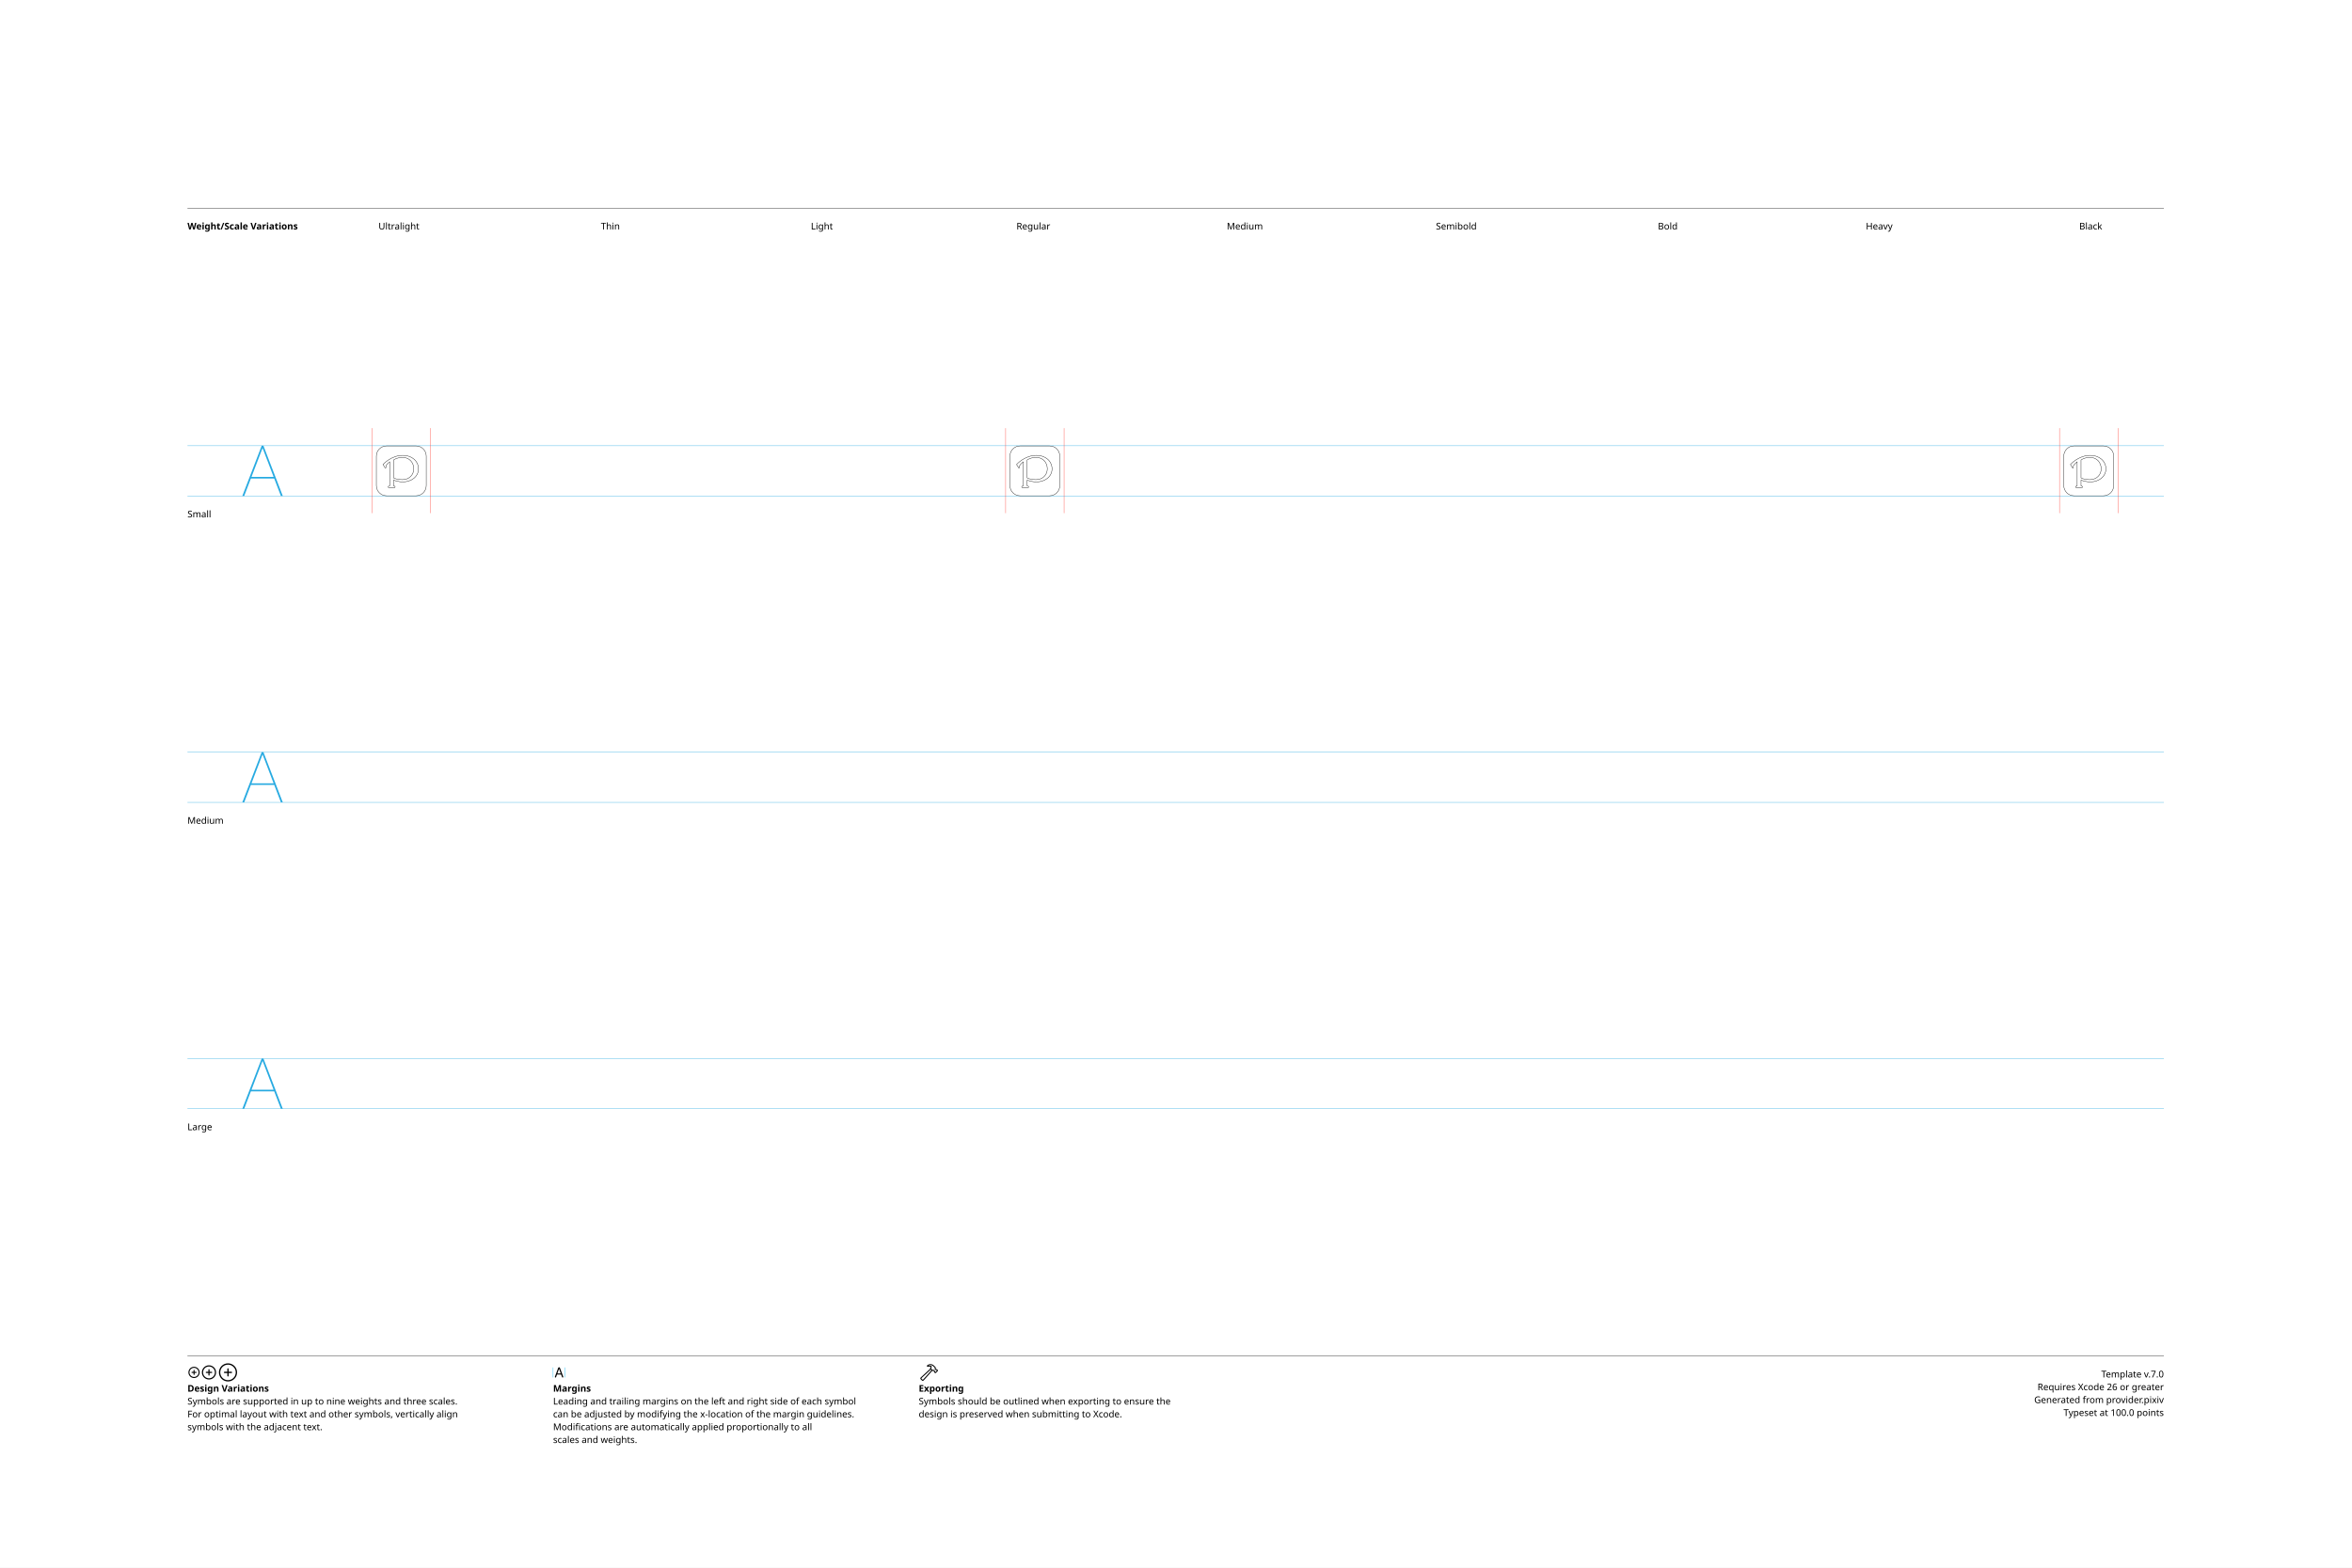
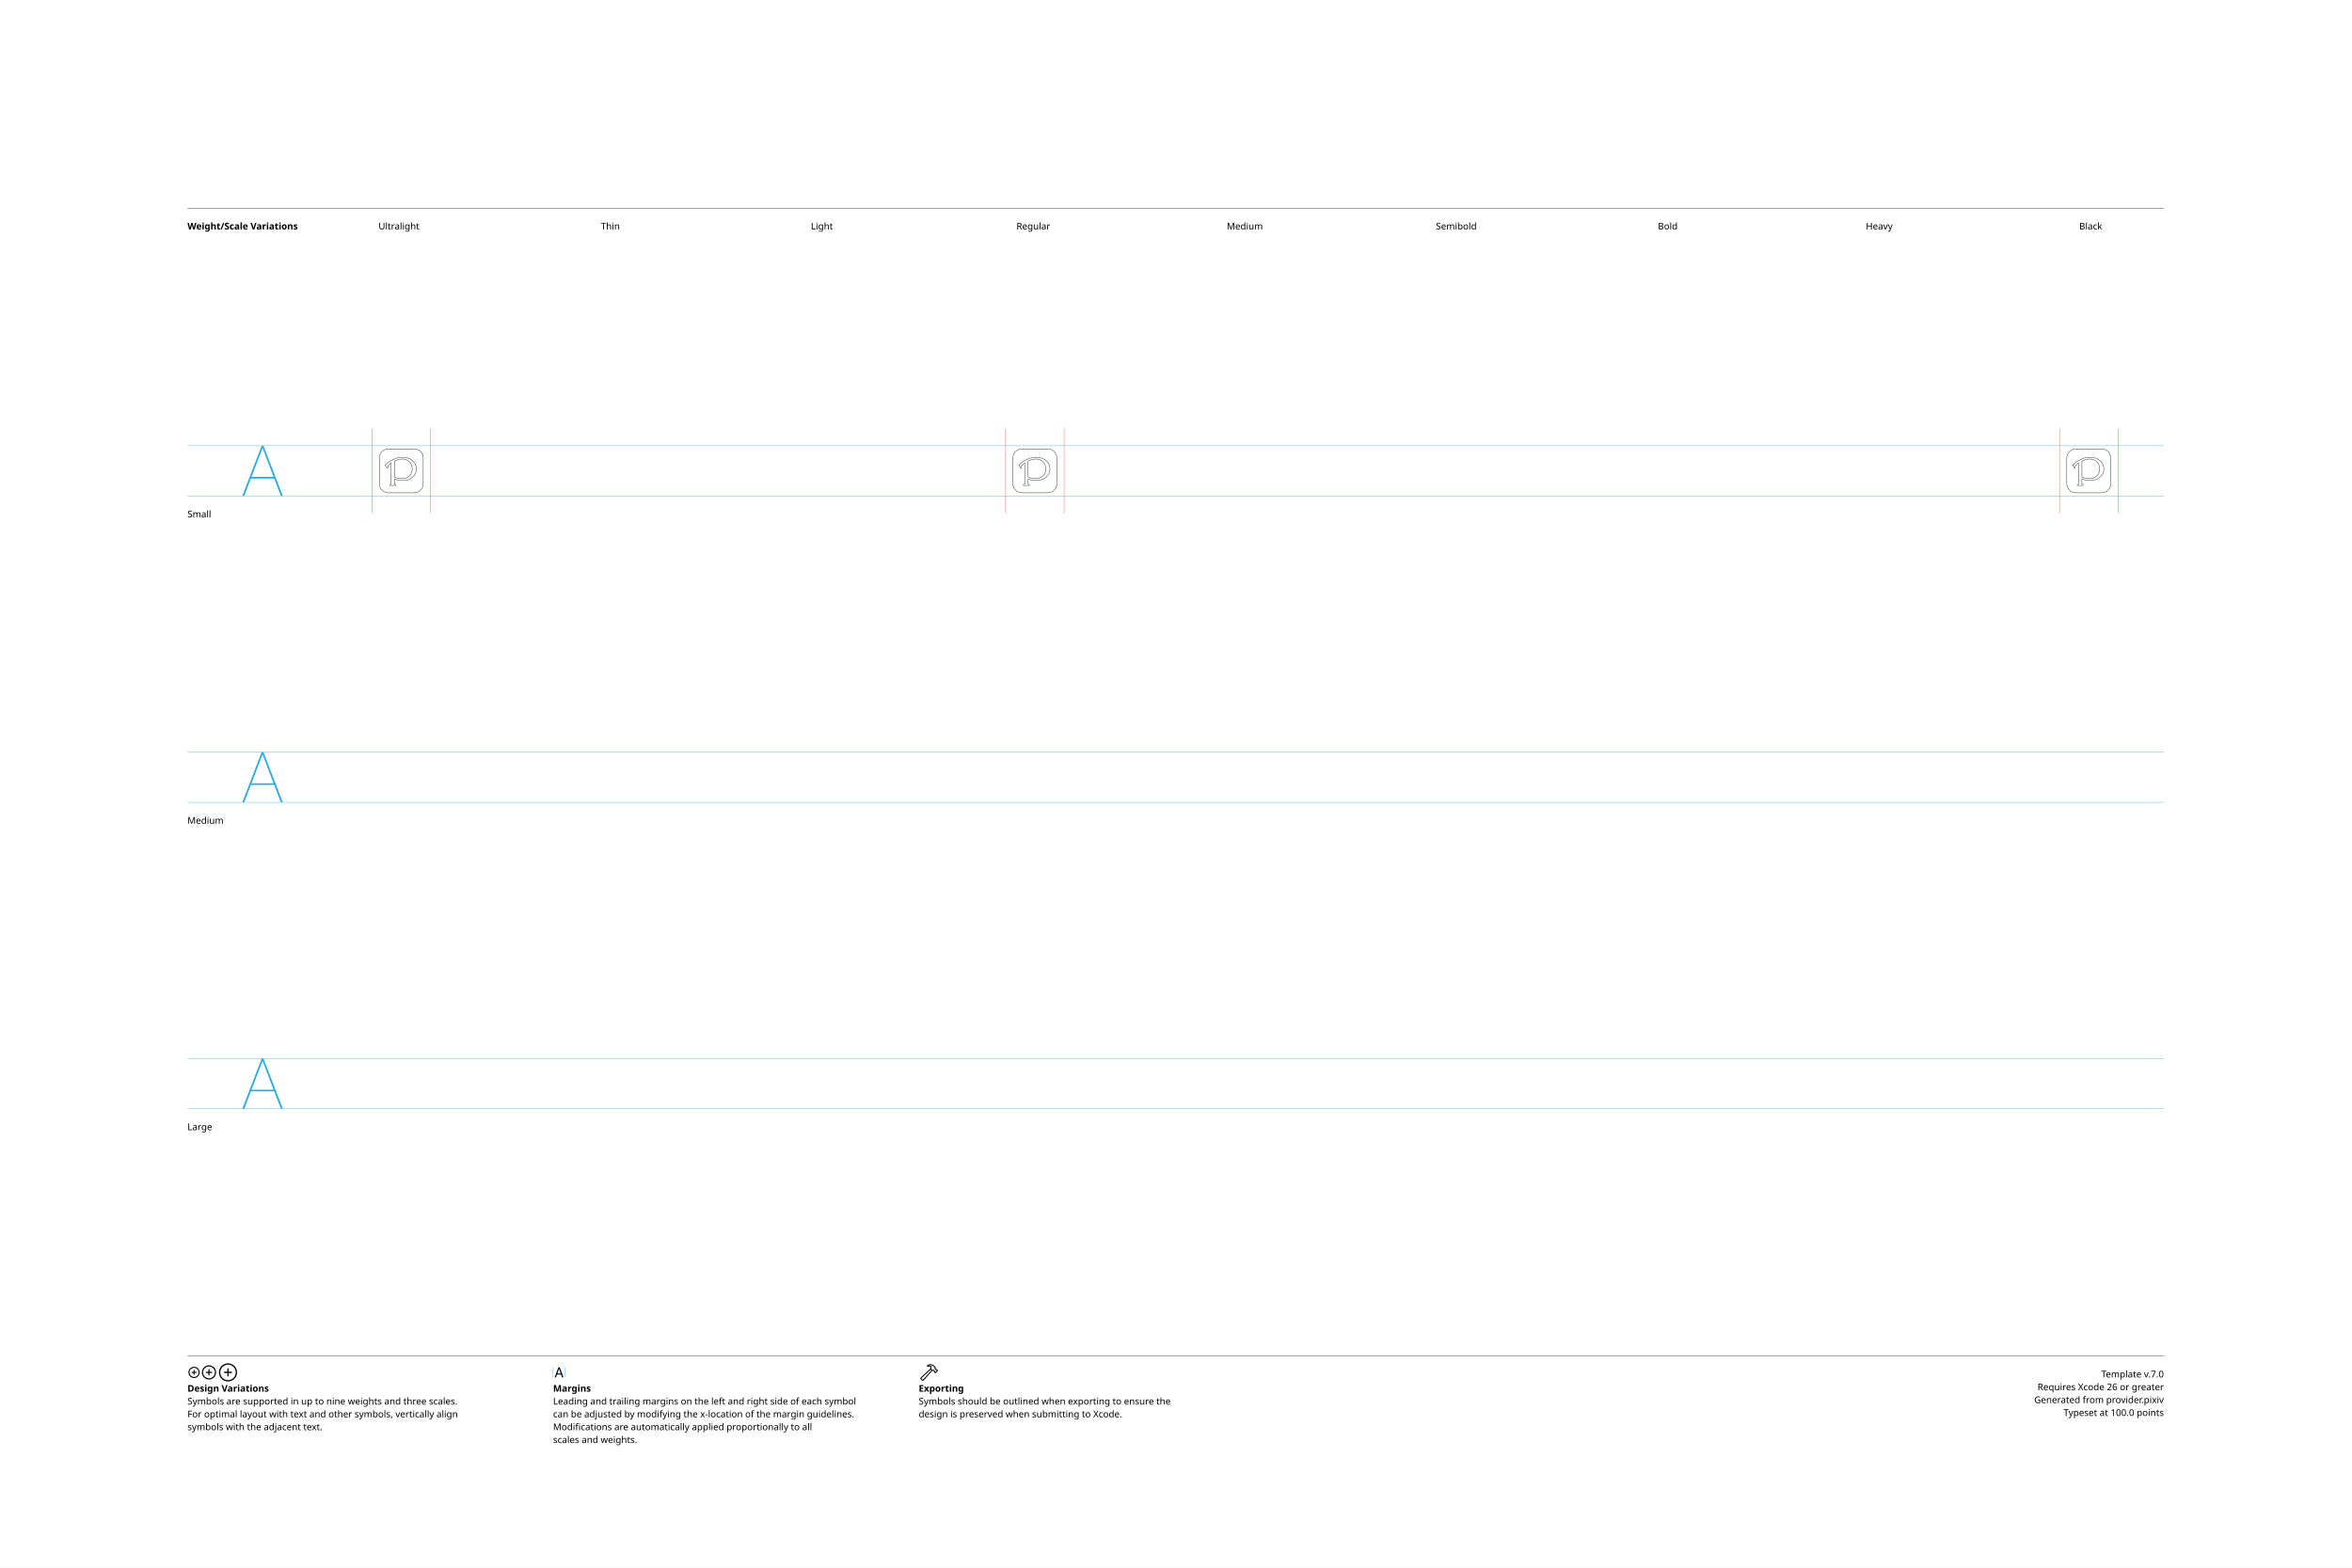
<svg xmlns="http://www.w3.org/2000/svg" version="1.1" viewBox="0 0 3300 2200">
  <style>.defaults {-sfsymbols-variable-value-mode:color;-sfsymbols-draw-reverses-motion-groups:false}

.monochrome-0 {-sfsymbols-motion-group:0}

.multicolor-0:tintColor {-sfsymbols-motion-group:0}

.hierarchical-0:primary {-sfsymbols-motion-group:0}

.SFSymbolsPreviewWireframe {fill:none;opacity:1.0;stroke:black;stroke-width:0.5}
</style>
  <g id="Notes">
    <rect height="2200" id="artboard" style="fill:white;opacity:1" width="3300" x="0" y="0" />
    <line style="fill:none;stroke:black;opacity:1;stroke-width:0.5;" x1="263" x2="3036" y1="292" y2="292" />
    <text style="stroke:none;fill:black;font-family:sans-serif;font-size:13;font-weight:bold;" transform="matrix(1 0 0 1 263 322)">Weight/Scale Variations</text>
    <text style="stroke:none;fill:black;font-family:sans-serif;font-size:13;text-anchor:middle;" transform="matrix(1 0 0 1 559.711 322)">Ultralight</text>
    <text style="stroke:none;fill:black;font-family:sans-serif;font-size:13;text-anchor:middle;" transform="matrix(1 0 0 1 856.422 322)">Thin</text>
    <text style="stroke:none;fill:black;font-family:sans-serif;font-size:13;text-anchor:middle;" transform="matrix(1 0 0 1 1153.13 322)">Light</text>
    <text style="stroke:none;fill:black;font-family:sans-serif;font-size:13;text-anchor:middle;" transform="matrix(1 0 0 1 1449.84 322)">Regular</text>
    <text style="stroke:none;fill:black;font-family:sans-serif;font-size:13;text-anchor:middle;" transform="matrix(1 0 0 1 1746.56 322)">Medium</text>
    <text style="stroke:none;fill:black;font-family:sans-serif;font-size:13;text-anchor:middle;" transform="matrix(1 0 0 1 2043.27 322)">Semibold</text>
    <text style="stroke:none;fill:black;font-family:sans-serif;font-size:13;text-anchor:middle;" transform="matrix(1 0 0 1 2339.98 322)">Bold</text>
    <text style="stroke:none;fill:black;font-family:sans-serif;font-size:13;text-anchor:middle;" transform="matrix(1 0 0 1 2636.69 322)">Heavy</text>
    <text style="stroke:none;fill:black;font-family:sans-serif;font-size:13;text-anchor:middle;" transform="matrix(1 0 0 1 2933.4 322)">Black</text>
    <line style="fill:none;stroke:black;opacity:1;stroke-width:0.5;" x1="263" x2="3036" y1="1903" y2="1903" />
    <g transform="matrix(0.2 0 0 0.2 263 1933)">
      <path d="m46.24 4.15c21.777 0 39.453-17.627 39.453-39.404s-17.676-39.404-39.453-39.404c-21.729 0-39.404 17.627-39.404 39.404s17.676 39.404 39.404 39.404Zm0-7.422c-17.676 0-31.934-14.307-31.934-31.982s14.258-31.982 31.934-31.982 31.982 14.307 31.982 31.982-14.307 31.982-31.982 31.982Zm3.613-17.773v-28.467c0-2.246-1.465-3.76-3.711-3.76-2.148 0-3.613 1.514-3.613 3.76v28.467c0 2.197 1.465 3.711 3.613 3.711 2.246 0 3.711-1.514 3.711-3.711Zm-17.822-10.596h28.418c2.197 0 3.711-1.465 3.711-3.613 0-2.197-1.514-3.711-3.711-3.711h-28.418c-2.246 0-3.76 1.514-3.76 3.711 0 2.148 1.514 3.613 3.76 3.613Z" />
    </g>
    <g transform="matrix(0.2 0 0 0.2 281.506 1933)">
      <path d="m58.545 14.551c27.49 0 49.805-22.314 49.805-49.805s-22.314-49.805-49.805-49.805-49.805 22.314-49.805 49.805 22.314 49.805 49.805 49.805Zm0-8.301c-22.949 0-41.504-18.555-41.504-41.504s18.555-41.504 41.504-41.504 41.504 18.555 41.504 41.504-18.555 41.504-41.504 41.504Zm4.053-23.096v-36.914c0-2.49-1.709-4.199-4.15-4.199-2.393 0-4.053 1.709-4.053 4.199v36.914c0 2.441 1.66 4.15 4.053 4.15 2.441 0 4.15-1.66 4.15-4.15Zm-22.559-14.404h36.963c2.441 0 4.15-1.611 4.15-4.004 0-2.441-1.709-4.15-4.15-4.15h-36.963c-2.49 0-4.15 1.709-4.15 4.15 0 2.393 1.66 4.004 4.15 4.004Z" />
    </g>
    <g transform="matrix(0.2 0 0 0.2 304.924 1933)">
      <path d="m74.853 28.32c35.107 0 63.623-28.467 63.623-63.574s-28.516-63.623-63.623-63.623-63.574 28.516-63.574 63.623 28.467 63.574 63.574 63.574Zm0-9.082c-30.127 0-54.492-24.365-54.492-54.492s24.365-54.492 54.492-54.492 54.492 24.365 54.492 54.492-24.365 54.492-54.492 54.492Zm4.443-30.322v-48.486c0-2.734-1.855-4.639-4.541-4.639-2.588 0-4.443 1.904-4.443 4.639v48.486c0 2.686 1.855 4.59 4.443 4.59 2.686 0 4.541-1.855 4.541-4.59Zm-28.711-19.775h48.486c2.686 0 4.59-1.807 4.59-4.395 0-2.734-1.855-4.59-4.59-4.59h-48.486c-2.734 0-4.59 1.855-4.59 4.59 0 2.588 1.855 4.395 4.59 4.395Z" />
    </g>
    <text style="stroke:none;fill:black;font-family:sans-serif;font-size:13;font-weight:bold;" transform="matrix(1 0 0 1 263 1953)">Design Variations</text>
    <text style="stroke:none;fill:black;font-family:sans-serif;font-size:13;" transform="matrix(1 0 0 1 263 1971)">Symbols are supported in up to nine weights and three scales.</text>
    <text style="stroke:none;fill:black;font-family:sans-serif;font-size:13;" transform="matrix(1 0 0 1 263 1989)">For optimal layout with text and other symbols, vertically align</text>
    <text style="stroke:none;fill:black;font-family:sans-serif;font-size:13;" transform="matrix(1 0 0 1 263 2007)">symbols with the adjacent text.</text>
    <line style="fill:none;stroke:#00AEEF;stroke-width:0.5;opacity:1.0;" x1="776" x2="776" y1="1919" y2="1933" />
    <g transform="matrix(0.2 0 0 0.2 776 1933)">
      <path d="m16.553 0.781c2.588 0 3.857-0.977 4.785-3.711l20.557-57.52h0.244l20.605 57.52c0.928 2.734 2.197 3.711 4.736 3.711 2.588 0 4.248-1.562 4.248-4.004 0-0.83-0.146-1.611-0.537-2.637l-22.9-60.986c-1.123-2.979-3.125-4.492-6.25-4.492-3.027 0-5.078 1.465-6.152 4.443l-22.9 61.084c-0.391 1.025-0.537 1.807-0.537 2.637 0 2.441 1.562 3.955 4.102 3.955Zm10.205-20.947h30.664c2.002 0 3.662-1.66 3.662-3.662 0-2.051-1.66-3.662-3.662-3.662h-30.664c-2.002 0-3.662 1.611-3.662 3.662 0 2.002 1.66 3.662 3.662 3.662Z" />
    </g>
    <line style="fill:none;stroke:#00AEEF;stroke-width:0.5;opacity:1.0;" x1="792.836" x2="792.836" y1="1919" y2="1933" />
    <text style="stroke:none;fill:black;font-family:sans-serif;font-size:13;font-weight:bold;" transform="matrix(1 0 0 1 776 1953)">Margins</text>
    <text style="stroke:none;fill:black;font-family:sans-serif;font-size:13;" transform="matrix(1 0 0 1 776 1971)">Leading and trailing margins on the left and right side of each symbol</text>
    <text style="stroke:none;fill:black;font-family:sans-serif;font-size:13;" transform="matrix(1 0 0 1 776 1989)">can be adjusted by modifying the x-location of the margin guidelines.</text>
    <text style="stroke:none;fill:black;font-family:sans-serif;font-size:13;" transform="matrix(1 0 0 1 776 2007)">Modifications are automatically applied proportionally to all</text>
    <text style="stroke:none;fill:black;font-family:sans-serif;font-size:13;" transform="matrix(1 0 0 1 776 2025)">scales and weights.</text>
    <g transform="matrix(0.2 0 0 0.2 1289 1933)">
      <path d="m14.209 13.135 7.861 7.861c4.297 4.395 9.326 4.102 13.867-1.025l60.693-68.213-4.883-4.883-60.254 67.676c-1.807 1.953-3.467 2.441-5.811 0.098l-5.176-5.127c-2.295-2.295-1.807-3.955 0.195-5.811l67.481-62.158-4.883-4.834-68.066 62.598c-4.98 4.59-5.322 9.473-1.025 13.818Zm44.873-97.461c-2.051 2.002-2.246 4.883-1.074 6.787 1.123 1.807 3.467 3.027 6.592 2.246 5.859-1.66 12.598-2.393 18.896 0.928l-2.686 7.129c-1.611 4.004-0.732 6.885 1.709 9.424l10.254 10.303c2.344 2.393 4.541 2.441 7.08 1.953l4.443-0.732 2.588 2.539-0.195 2.246c-0.098 2.295 0.537 4.297 2.783 6.494l3.369 3.32c2.295 2.295 5.518 2.49 7.812 0.195l12.988-13.037c2.295-2.344 2.148-5.371-0.195-7.666l-3.418-3.418c-2.197-2.197-4.053-3.027-6.348-2.881l-2.344 0.244-2.441-2.441 1.025-4.688c0.635-2.734-0.244-4.98-2.881-7.617l-11.279-11.182c-12.94-12.842-35.596-11.035-46.68-0.146Zm7.08 2.051c8.789-6.396 25.977-5.664 33.691 1.953l12.305 12.207c1.025 1.025 1.221 1.807 0.928 3.32l-1.465 6.641 6.738 6.689 4.395-0.244c1.123-0.049 1.514 0.049 2.344 0.879l2.539 2.49-10.84 10.84-2.49-2.49c-0.83-0.879-0.977-1.221-0.928-2.393l0.293-4.346-6.689-6.738-6.836 1.172c-1.416 0.293-2.051 0.195-3.174-0.879l-8.936-8.887c-1.074-1.025-1.172-1.709-0.488-3.369l4.59-11.475c-6.104-6.348-17.041-7.52-25.586-4.59-0.684 0.244-0.928-0.391-0.391-0.781Z" />
    </g>
    <text style="stroke:none;fill:black;font-family:sans-serif;font-size:13;font-weight:bold;" transform="matrix(1 0 0 1 1289 1953)">Exporting</text>
    <text style="stroke:none;fill:black;font-family:sans-serif;font-size:13;" transform="matrix(1 0 0 1 1289 1971)">Symbols should be outlined when exporting to ensure the</text>
    <text style="stroke:none;fill:black;font-family:sans-serif;font-size:13;" transform="matrix(1 0 0 1 1289 1989)">design is preserved when submitting to Xcode.</text>
    <text id="template-version" style="stroke:none;fill:black;font-family:sans-serif;font-size:13;text-anchor:end;" transform="matrix(1 0 0 1 3036 1933)">Template v.7.0</text>
    <text style="stroke:none;fill:black;font-family:sans-serif;font-size:13;text-anchor:end;" transform="matrix(1 0 0 1 3036 1951)">Requires Xcode 26 or greater</text>
    <text id="descriptive-name" style="stroke:none;fill:black;font-family:sans-serif;font-size:13;text-anchor:end;" transform="matrix(1 0 0 1 3036 1969)">Generated from provider.pixiv</text>
    <text style="stroke:none;fill:black;font-family:sans-serif;font-size:13;text-anchor:end;" transform="matrix(1 0 0 1 3036 1987)">Typeset at 100.0 points</text>
    <text style="stroke:none;fill:black;font-family:sans-serif;font-size:13;" transform="matrix(1 0 0 1 263 726)">Small</text>
    <text style="stroke:none;fill:black;font-family:sans-serif;font-size:13;" transform="matrix(1 0 0 1 263 1156)">Medium</text>
    <text style="stroke:none;fill:black;font-family:sans-serif;font-size:13;" transform="matrix(1 0 0 1 263 1586)">Large</text>
  </g>
  <g id="Guides">
    <g id="H-reference" style="fill:#27AAE1;stroke:none;" transform="matrix(1 0 0 1 339 696)">
      <path d="M0.994 0L3.638 0L29.328-67.132L30.03-67.132L30.03-70.459L28.123-70.459ZM11.688-24.48L46.981-24.48L46.231-26.729L12.438-26.729ZM55.12 0L57.764 0L30.638-70.459L29.433-70.459L29.433-67.132Z" />
    </g>
    <line id="Baseline-S" style="fill:none;stroke:#27AAE1;opacity:1;stroke-width:0.5;" x1="263" x2="3036" y1="696" y2="696" />
    <line id="Capline-S" style="fill:none;stroke:#27AAE1;opacity:1;stroke-width:0.5;" x1="263" x2="3036" y1="625.541" y2="625.541" />
    <g id="H-reference" style="fill:#27AAE1;stroke:none;" transform="matrix(1 0 0 1 339 1126)">
      <path d="M0.994 0L3.638 0L29.328-67.132L30.03-67.132L30.03-70.459L28.123-70.459ZM11.688-24.48L46.981-24.48L46.231-26.729L12.438-26.729ZM55.12 0L57.764 0L30.638-70.459L29.433-70.459L29.433-67.132Z" />
    </g>
    <line id="Baseline-M" style="fill:none;stroke:#27AAE1;opacity:1;stroke-width:0.5;" x1="263" x2="3036" y1="1126" y2="1126" />
    <line id="Capline-M" style="fill:none;stroke:#27AAE1;opacity:1;stroke-width:0.5;" x1="263" x2="3036" y1="1055.54" y2="1055.54" />
    <g id="H-reference" style="fill:#27AAE1;stroke:none;" transform="matrix(1 0 0 1 339 1556)">
      <path d="M0.994 0L3.638 0L29.328-67.132L30.03-67.132L30.03-70.459L28.123-70.459ZM11.688-24.48L46.981-24.48L46.231-26.729L12.438-26.729ZM55.12 0L57.764 0L30.638-70.459L29.433-70.459L29.433-67.132Z" />
    </g>
    <line id="Baseline-L" style="fill:none;stroke:#27AAE1;opacity:1;stroke-width:0.5;" x1="263" x2="3036" y1="1556" y2="1556" />
    <line id="Capline-L" style="fill:none;stroke:#27AAE1;opacity:1;stroke-width:0.5;" x1="263" x2="3036" y1="1485.54" y2="1485.54" />
    <line id="left-margin-Ultralight-S" style="fill:none;stroke:#FF3B30;stroke-width:0.5;opacity:1.0;" x1="522.047" x2="522.047" y1="600.785" y2="720.121" />
    <line id="right-margin-Ultralight-S" style="fill:none;stroke:#FF3B30;stroke-width:0.5;opacity:1.0;" x1="604.047" x2="604.047" y1="600.785" y2="720.121" />
    <line id="left-margin-Regular-S" style="fill:none;stroke:#FF3B30;stroke-width:0.5;opacity:1.0;" x1="1410.980" x2="1410.980" y1="600.785" y2="720.121" />
    <line id="right-margin-Regular-S" style="fill:none;stroke:#FF3B30;stroke-width:0.5;opacity:1.0;" x1="1492.980" x2="1492.980" y1="600.785" y2="720.121" />
    <line id="left-margin-Black-S" style="fill:none;stroke:#FF3B30;stroke-width:0.5;opacity:1.0;" x1="2889.630" x2="2889.630" y1="600.785" y2="720.121" />
    <line id="right-margin-Black-S" style="fill:none;stroke:#FF3B30;stroke-width:0.5;opacity:1.0;" x1="2971.630" x2="2971.630" y1="600.785" y2="720.121" />
  </g>
  <g id="Symbols">
    <g id="Ultralight-S" transform="matrix(1 0 0 1 522.047 696)">
-       <path class="monochrome-0 multicolor-0:tintColor hierarchical-0:primary SFSymbolsPreviewWireframe" d="M 20.394 -70.23 A 14.362 14.362 0 0 0 6 -55.836 v 41.212 A 14.362 14.362 0 0 0 20.394 -0.23 h 41.212 A 14.362 14.362 0 0 0 76 -14.623 V -55.836 A 14.362 14.362 0 0 0 61.606 -70.23 zm 22.779 13.262 c 6.361 0 11.836 1.972 15.747 5.387 a 17.844 17.844 0 0 1 6.172 13.592 c 0.015 5.407 -2.567 10.138 -6.583 13.309 -4.01 3.185 -9.406 4.95 -15.336 4.95 -6.749 0 -13.008 -2.456 -13.008 -2.456 v 7.928 c 1.158 0.338 3.057 1.065 1.852 2.272 H 22.887 c -1.196 -1.196 0.554 -1.896 1.878 -2.272 V -47.87 c -3.071 2.362 -4.646 4.404 -5.448 5.924 0.933 2.975 -0.828 2.826 -0.828 2.826 l -3.179 -5.046 s 11.282 -12.804 27.863 -12.804 zm -0.554 2.832 c -4.15 -0.009 -9.287 1.38 -12.454 3.628 v 25.218 c 2.882 1.42 7.245 2.427 12.425 2.427 h 0.029 c 4.655 0 8.692 -1.73 11.463 -4.471 2.777 -2.765 4.334 -6.367 4.352 -10.742 -0.015 -4.492 -1.47 -8.353 -4.142 -11.258 -2.678 -2.893 -6.633 -4.798 -11.672 -4.801 Z" />
+       <path class="monochrome-0 multicolor-0:tintColor hierarchical-0:primary SFSymbolsPreviewWireframe" d="M 22.866 -66.029 A 12.638 12.638 0 0 0 10.2 -53.363 v 36.267 A 12.638 12.638 0 0 0 22.866 -4.429 h 36.267 A 12.638 12.638 0 0 0 71.8 -17.096 V -53.363 A 12.638 12.638 0 0 0 59.133 -66.029 z m 20.046 11.671 c 5.598 0 10.415 1.735 13.857 4.741 a 15.703 15.703 0 0 1 5.431 11.961 c 0.013 4.759 -2.259 8.922 -5.793 11.712 -3.529 2.803 -8.277 4.356 -13.495 4.356 -5.939 0 -11.447 -2.161 -11.447 -2.161 v 6.976 c 1.019 0.298 2.69 0.937 1.63 1.999 H 25.061 c -1.052 -1.052 0.488 -1.668 1.653 -1.999 V -46.353 c -2.703 2.079 -4.089 3.876 -4.795 5.213 0.821 2.618 -0.729 2.487 -0.729 2.487 l -2.798 -4.44 s 9.928 -11.268 24.519 -11.268 z m -0.488 2.492 c -3.652 -0.008 -8.172 1.214 -10.96 3.193 v 22.191 c 2.536 1.25 6.376 2.135 10.934 2.135 h 0.026 c 4.096 0 7.649 -1.522 10.087 -3.935 2.443 -2.433 3.814 -5.603 3.829 -9.453 -0.013 -3.953 -1.294 -7.351 -3.645 -9.907 -2.356 -2.546 -5.837 -4.222 -10.272 -4.225 Z" />
    </g>
    <g id="Regular-S" transform="matrix(1 0 0 1 1410.98 696)">
-       <path class="monochrome-0 multicolor-0:tintColor hierarchical-0:primary SFSymbolsPreviewWireframe" d="M 20.394 -70.23 A 14.362 14.362 0 0 0 6 -55.836 v 41.212 A 14.362 14.362 0 0 0 20.394 -0.23 h 41.212 A 14.362 14.362 0 0 0 76 -14.623 V -55.836 A 14.362 14.362 0 0 0 61.606 -70.23 zm 22.779 13.262 c 6.361 0 11.836 1.972 15.747 5.387 a 17.844 17.844 0 0 1 6.172 13.592 c 0.015 5.407 -2.567 10.138 -6.583 13.309 -4.01 3.185 -9.406 4.95 -15.336 4.95 -6.749 0 -13.008 -2.456 -13.008 -2.456 v 7.928 c 1.158 0.338 3.057 1.065 1.852 2.272 H 22.887 c -1.196 -1.196 0.554 -1.896 1.878 -2.272 V -47.87 c -3.071 2.362 -4.646 4.404 -5.448 5.924 0.933 2.975 -0.828 2.826 -0.828 2.826 l -3.179 -5.046 s 11.282 -12.804 27.863 -12.804 zm -0.554 2.832 c -4.15 -0.009 -9.287 1.38 -12.454 3.628 v 25.218 c 2.882 1.42 7.245 2.427 12.425 2.427 h 0.029 c 4.655 0 8.692 -1.73 11.463 -4.471 2.777 -2.765 4.334 -6.367 4.352 -10.742 -0.015 -4.492 -1.47 -8.353 -4.142 -11.258 -2.678 -2.893 -6.633 -4.798 -11.672 -4.801 Z" />
+       <path class="monochrome-0 multicolor-0:tintColor hierarchical-0:primary SFSymbolsPreviewWireframe" d="M 22.866 -66.029 A 12.638 12.638 0 0 0 10.2 -53.363 v 36.267 A 12.638 12.638 0 0 0 22.866 -4.429 h 36.267 A 12.638 12.638 0 0 0 71.8 -17.096 V -53.363 A 12.638 12.638 0 0 0 59.133 -66.029 z m 20.046 11.671 c 5.598 0 10.415 1.735 13.857 4.741 a 15.703 15.703 0 0 1 5.431 11.961 c 0.013 4.759 -2.259 8.922 -5.793 11.712 -3.529 2.803 -8.277 4.356 -13.495 4.356 -5.939 0 -11.447 -2.161 -11.447 -2.161 v 6.976 c 1.019 0.298 2.69 0.937 1.63 1.999 H 25.061 c -1.052 -1.052 0.488 -1.668 1.653 -1.999 V -46.353 c -2.703 2.079 -4.089 3.876 -4.795 5.213 0.821 2.618 -0.729 2.487 -0.729 2.487 l -2.798 -4.44 s 9.928 -11.268 24.519 -11.268 z m -0.488 2.492 c -3.652 -0.008 -8.172 1.214 -10.96 3.193 v 22.191 c 2.536 1.25 6.376 2.135 10.934 2.135 h 0.026 c 4.096 0 7.649 -1.522 10.087 -3.935 2.443 -2.433 3.814 -5.603 3.829 -9.453 -0.013 -3.953 -1.294 -7.351 -3.645 -9.907 -2.356 -2.546 -5.837 -4.222 -10.272 -4.225 Z" />
    </g>
    <g id="Black-S" transform="matrix(1 0 0 1 2889.63 696)">
-       <path class="monochrome-0 multicolor-0:tintColor hierarchical-0:primary SFSymbolsPreviewWireframe" d="M 20.394 -70.23 A 14.362 14.362 0 0 0 6 -55.836 v 41.212 A 14.362 14.362 0 0 0 20.394 -0.23 h 41.212 A 14.362 14.362 0 0 0 76 -14.623 V -55.836 A 14.362 14.362 0 0 0 61.606 -70.23 zm 22.779 13.262 c 6.361 0 11.836 1.972 15.747 5.387 a 17.844 17.844 0 0 1 6.172 13.592 c 0.015 5.407 -2.567 10.138 -6.583 13.309 -4.01 3.185 -9.406 4.95 -15.336 4.95 -6.749 0 -13.008 -2.456 -13.008 -2.456 v 7.928 c 1.158 0.338 3.057 1.065 1.852 2.272 H 22.887 c -1.196 -1.196 0.554 -1.896 1.878 -2.272 V -47.87 c -3.071 2.362 -4.646 4.404 -5.448 5.924 0.933 2.975 -0.828 2.826 -0.828 2.826 l -3.179 -5.046 s 11.282 -12.804 27.863 -12.804 zm -0.554 2.832 c -4.15 -0.009 -9.287 1.38 -12.454 3.628 v 25.218 c 2.882 1.42 7.245 2.427 12.425 2.427 h 0.029 c 4.655 0 8.692 -1.73 11.463 -4.471 2.777 -2.765 4.334 -6.367 4.352 -10.742 -0.015 -4.492 -1.47 -8.353 -4.142 -11.258 -2.678 -2.893 -6.633 -4.798 -11.672 -4.801 Z" />
+       <path class="monochrome-0 multicolor-0:tintColor hierarchical-0:primary SFSymbolsPreviewWireframe" d="M 22.866 -66.029 A 12.638 12.638 0 0 0 10.2 -53.363 v 36.267 A 12.638 12.638 0 0 0 22.866 -4.429 h 36.267 A 12.638 12.638 0 0 0 71.8 -17.096 V -53.363 A 12.638 12.638 0 0 0 59.133 -66.029 z m 20.046 11.671 c 5.598 0 10.415 1.735 13.857 4.741 a 15.703 15.703 0 0 1 5.431 11.961 c 0.013 4.759 -2.259 8.922 -5.793 11.712 -3.529 2.803 -8.277 4.356 -13.495 4.356 -5.939 0 -11.447 -2.161 -11.447 -2.161 v 6.976 c 1.019 0.298 2.69 0.937 1.63 1.999 H 25.061 c -1.052 -1.052 0.488 -1.668 1.653 -1.999 V -46.353 c -2.703 2.079 -4.089 3.876 -4.795 5.213 0.821 2.618 -0.729 2.487 -0.729 2.487 l -2.798 -4.44 s 9.928 -11.268 24.519 -11.268 z m -0.488 2.492 c -3.652 -0.008 -8.172 1.214 -10.96 3.193 v 22.191 c 2.536 1.25 6.376 2.135 10.934 2.135 h 0.026 c 4.096 0 7.649 -1.522 10.087 -3.935 2.443 -2.433 3.814 -5.603 3.829 -9.453 -0.013 -3.953 -1.294 -7.351 -3.645 -9.907 -2.356 -2.546 -5.837 -4.222 -10.272 -4.225 Z" />
    </g>
  </g>
</svg>
